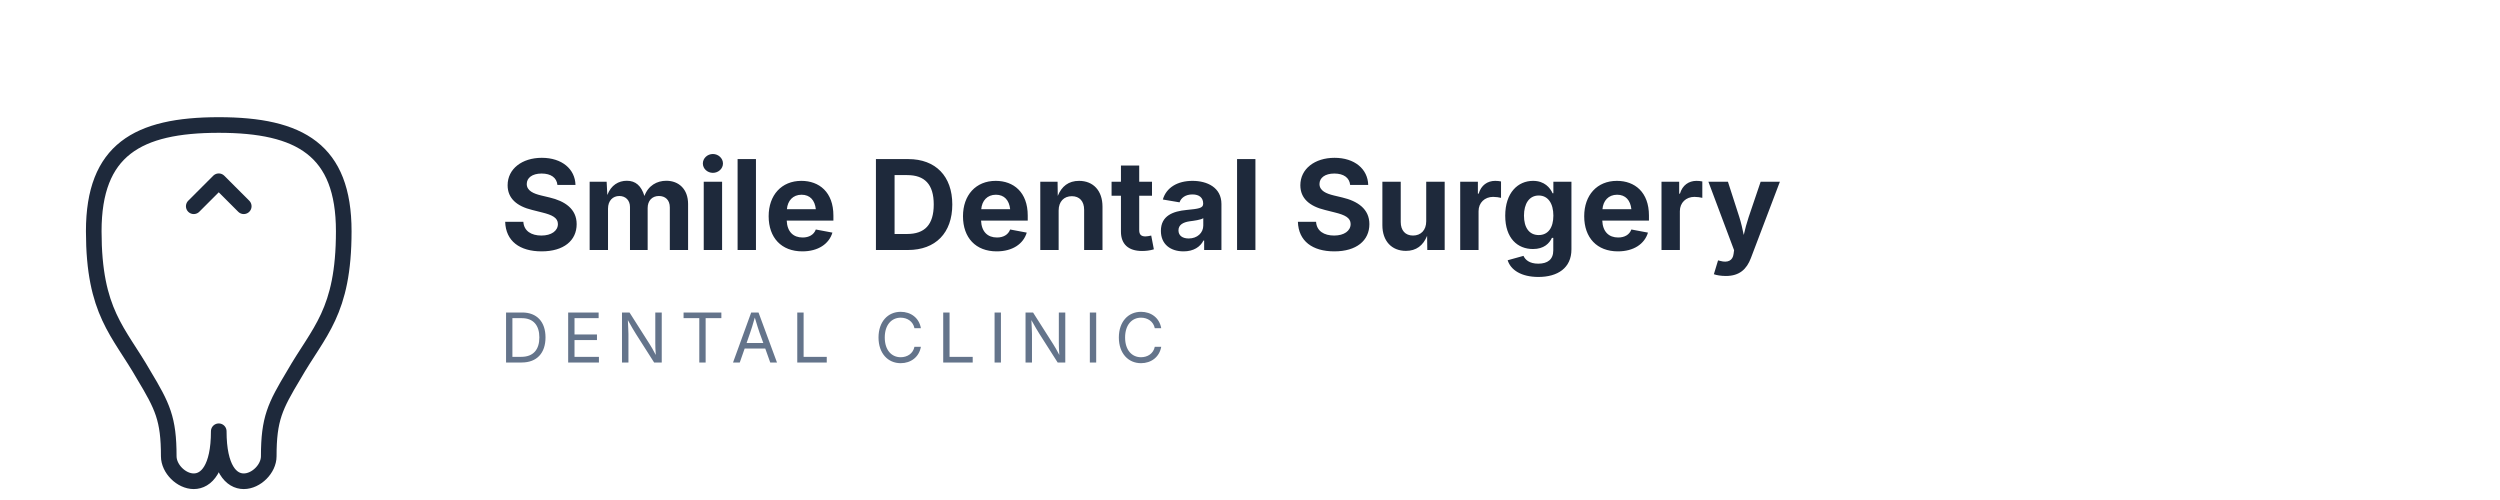
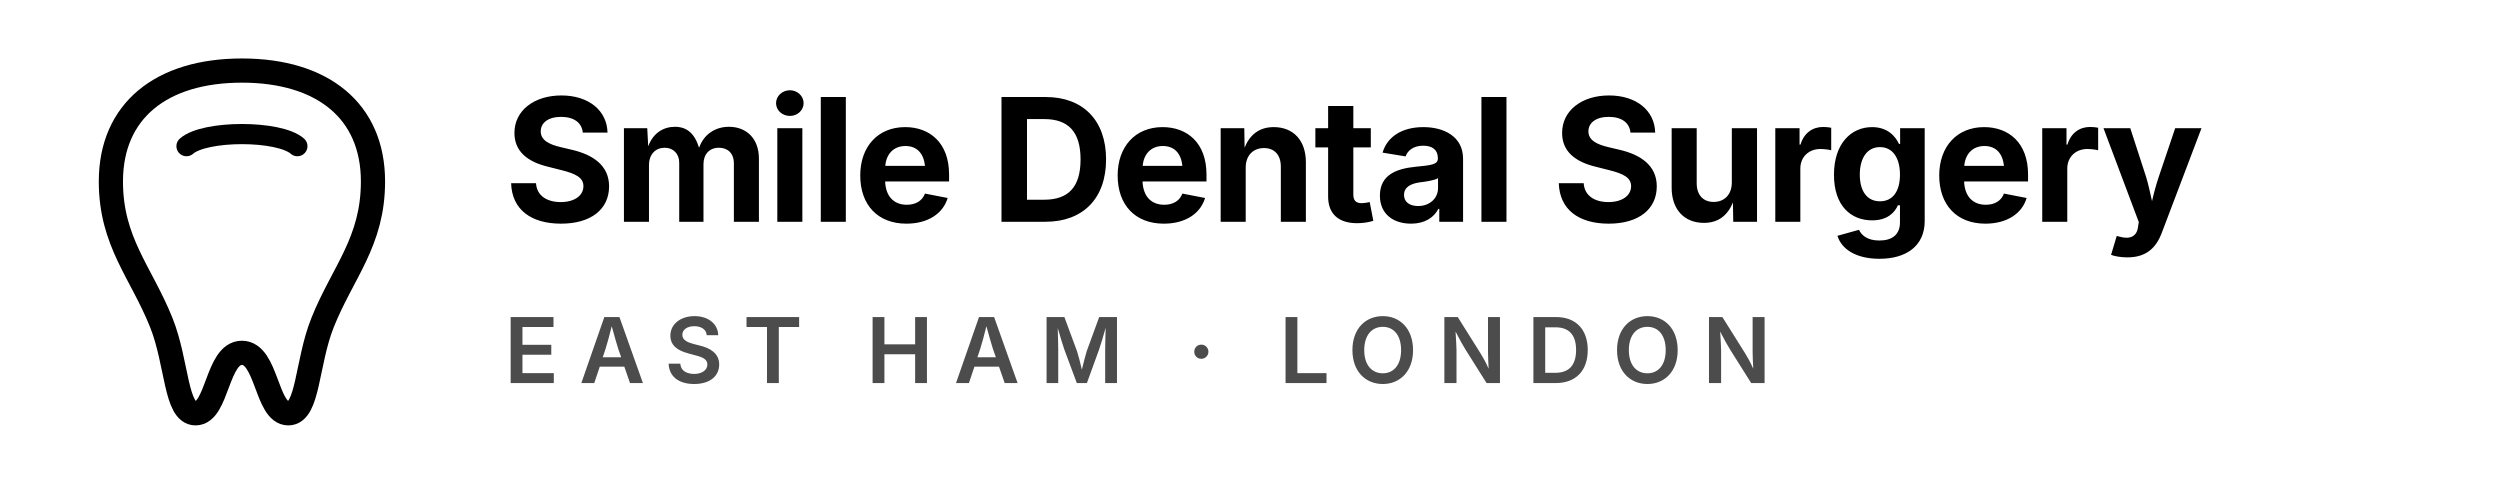
- <svg xmlns="http://www.w3.org/2000/svg" viewBox="0 0 400 80" width="100%" height="100%">
-   <defs>
-     <style>
-       .logo-icon { fill: none; stroke: #1e293b; stroke-width: 2.5; stroke-linecap: round; stroke-linejoin: round; }
-       .logo-text-bold { font-family: 'Inter', sans-serif; font-weight: 700; font-size: 20px; fill: #1e293b; }
-       .logo-text-sub { font-family: 'Inter', sans-serif; font-weight: 400; font-size: 11px; fill: #64748b; letter-spacing: 2px; }
-     </style>
-   </defs>
-   <g transform="translate(10, 15)">
-     <path class="logo-icon" d="M 25,5 C 38,5 45,9 45,22 C 45,35 41,38 37,45 C 34,50 33,52 33,58 C 33,60 31,62 29,62 C 27,62 25,60 25,54 C 25,60 23,62 21,62 C 19,62 17,60 17,58 C 17,52 16,50 13,45 C 9,38 5,35 5,22 C 5,9 12,5 25,5 Z" />
-     <path class="logo-icon" d="M 21,18 L 25,14 L 29,18" stroke-width="2" />
+ <svg xmlns="http://www.w3.org/2000/svg" viewBox="0 0 248 48" role="img" aria-label="Smile Dental Surgery">
+   <g fill="none" stroke="currentColor" stroke-width="2.4" stroke-linecap="round" stroke-linejoin="round">
+     <path d="M24 7c8 0 13 4 13 11 0 6-3 9-5 14-1.6 4-1.4 9-3.4 9-2.2 0-2.1-6-4.6-6s-2.4 6-4.6 6c-2 0-1.8-5-3.4-9-2-5-5-8-5-14 0-7 5-11 13-11Z" />
+     <path d="M18.5 14.5c1.8-1.6 9.2-1.6 11 0" stroke-width="2" />
  </g>
-   <g transform="translate(80, 40)">
-     <text class="logo-text-bold" x="0" y="0">Smile Dental Surgery</text>
-     <text class="logo-text-sub" x="0" y="18">DENTAL CLINIC</text>
-   </g>
+   <text x="50" y="22" font-family="'Inter', -apple-system, 'Segoe UI', Roboto, system-ui, sans-serif" font-size="17" font-weight="700" letter-spacing="-0.3" fill="currentColor">Smile Dental Surgery</text>
+   <text x="50" y="38" font-family="'Inter', -apple-system, 'Segoe UI', Roboto, system-ui, sans-serif" font-size="9" font-weight="600" letter-spacing="2" fill="currentColor" opacity="0.7">EAST HAM · LONDON</text>
</svg>
